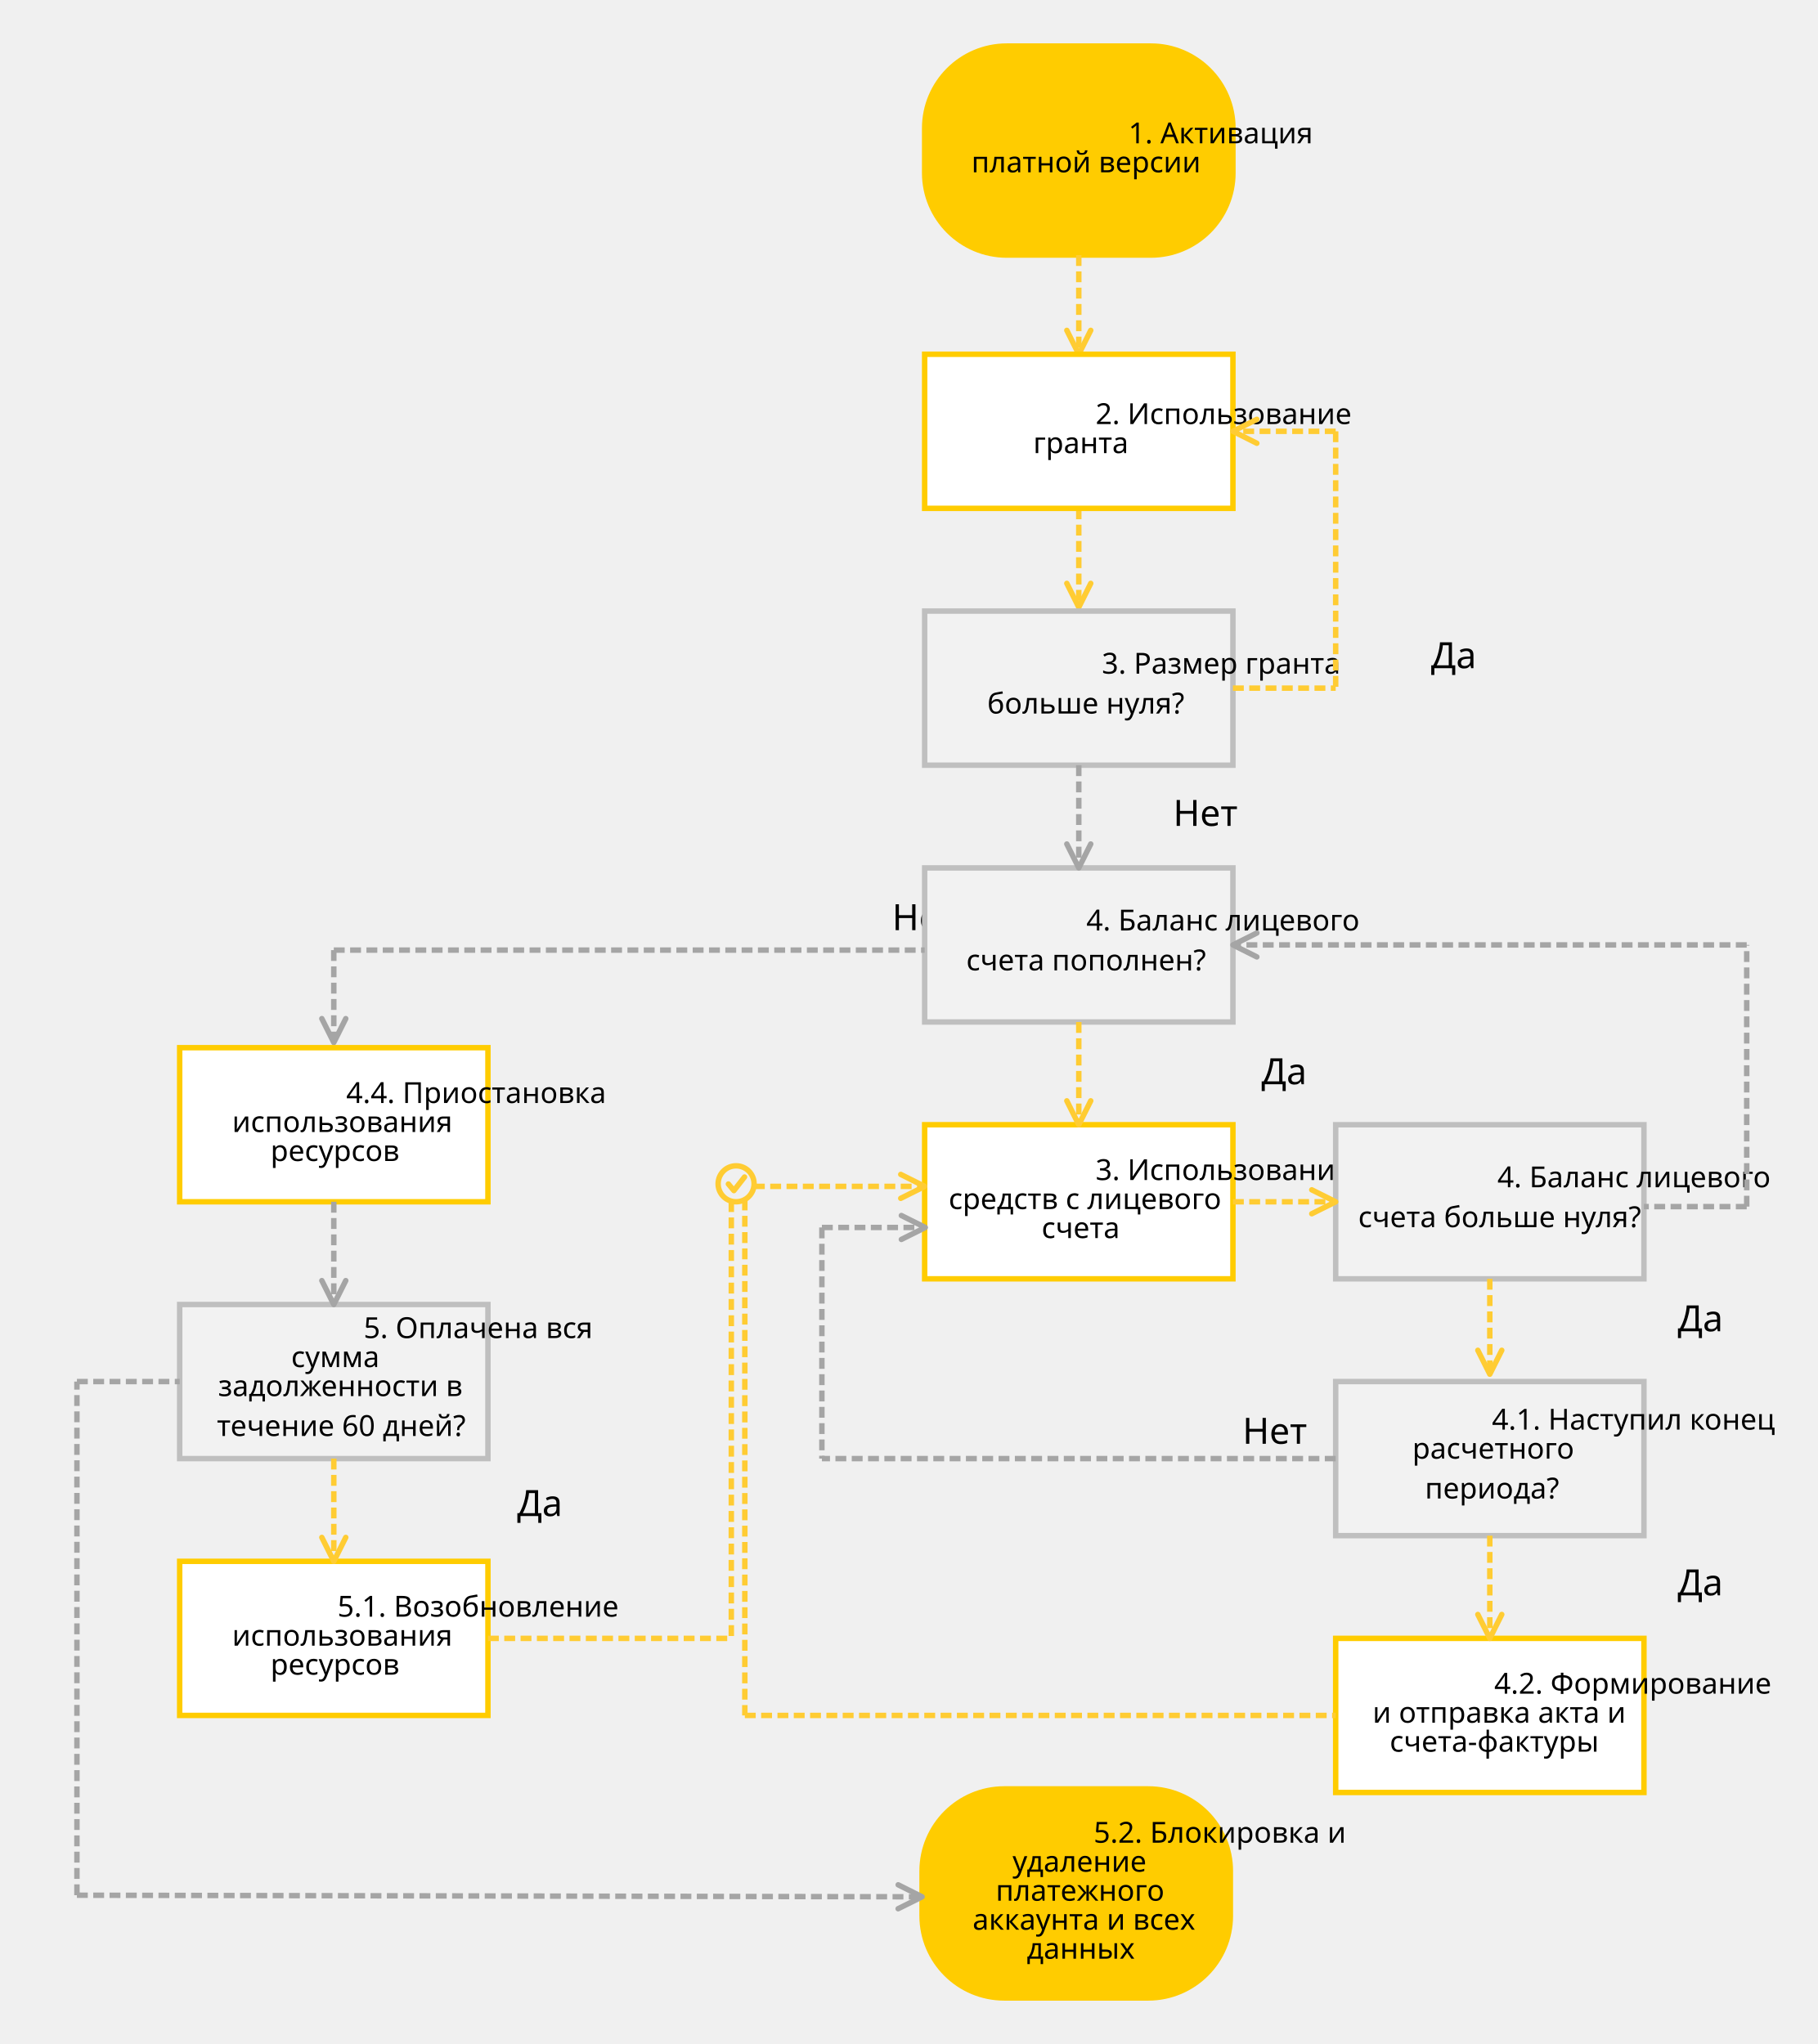
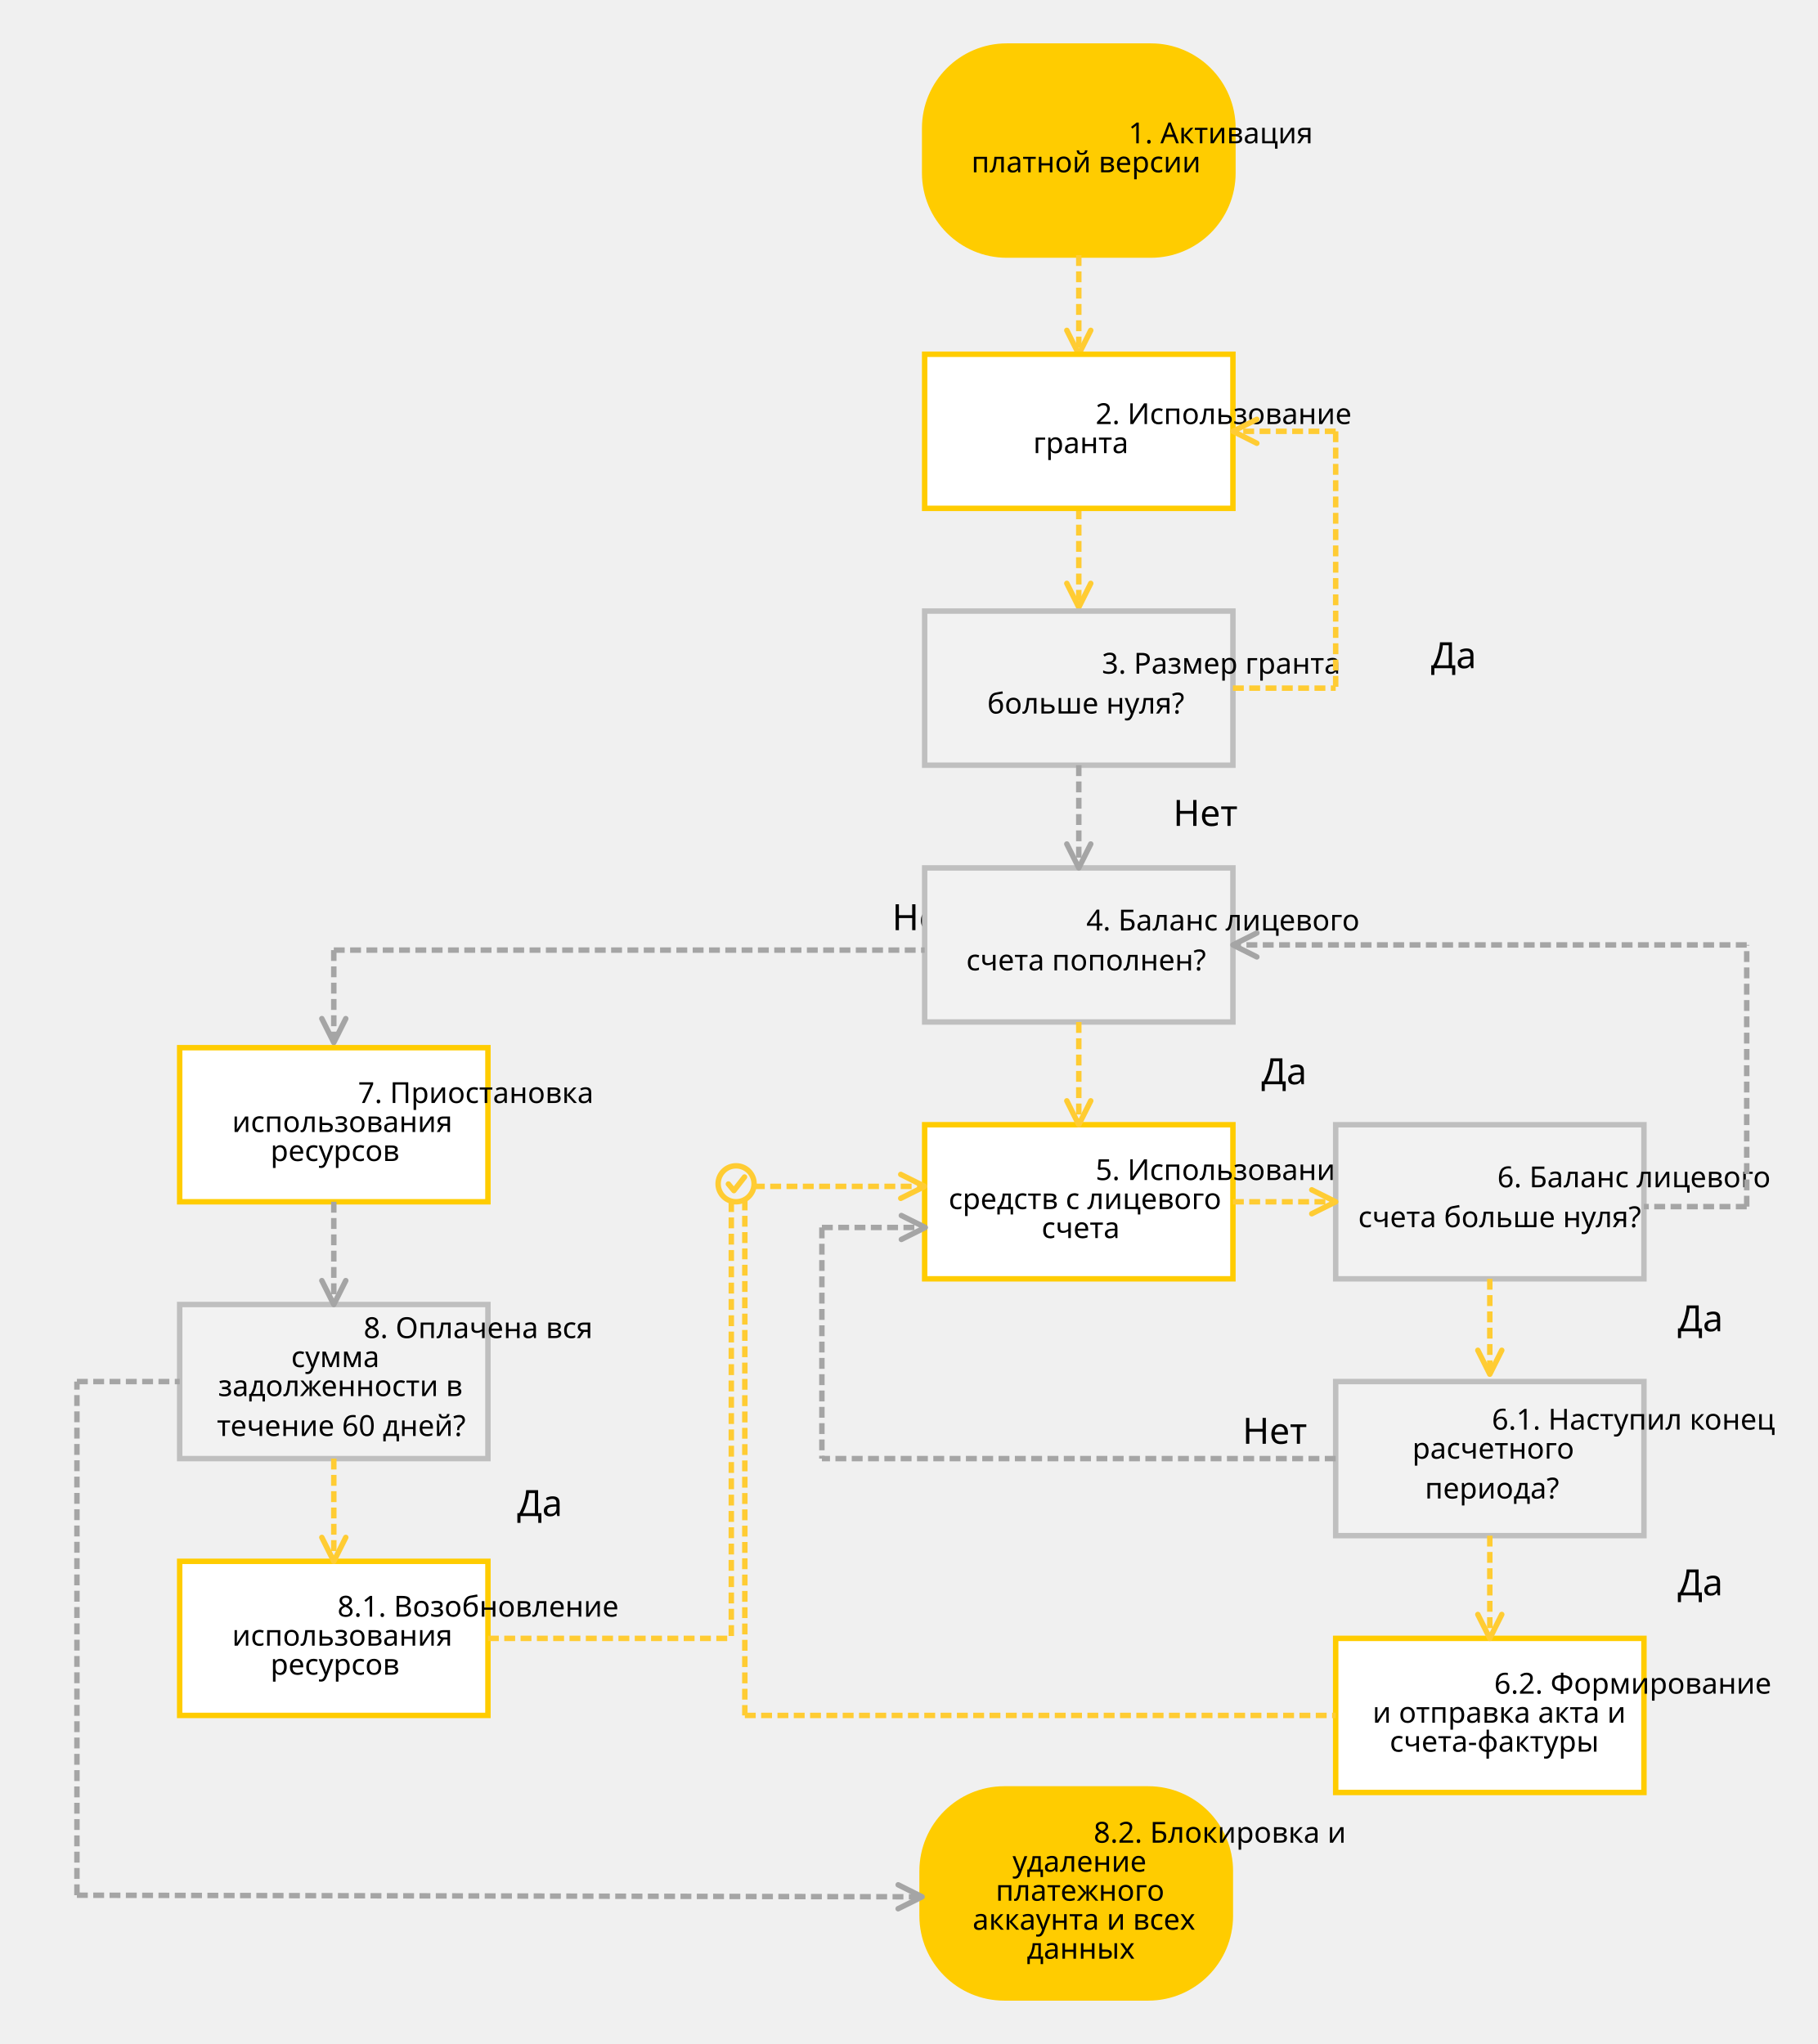
<svg xmlns="http://www.w3.org/2000/svg" xmlns:ns1="http://schemas.microsoft.com/visio/2003/SVGExtensions/" xmlns:xlink="http://www.w3.org/1999/xlink" width="6.965in" height="7.833in" viewBox="0 0 501.503 564.007" xml:space="preserve" color-interpolation-filters="sRGB" class="st19">
  <ns1:documentProperties ns1:langID="1049" ns1:metric="true" ns1:viewMarkup="false">
    <ns1:userDefs>
      <ns1:ud ns1:nameU="msvConvertTheme" />
    </ns1:userDefs>
  </ns1:documentProperties>
  <style type="text/css">
	
		.st1 {fill:#ffffff;marker-end:url(#mrkr13-4);stroke:#ffcc00;stroke-linecap:butt;stroke-width:1.5}
		.st2 {fill:#ffcc00;fill-opacity:1;stroke:#ffcc00;stroke-opacity:1;stroke-width:0.373}
		.st3 {fill:#000000;font-family:Yandex Sans Text Light;font-size:0.667em}
		.st4 {font-size:1em}
		.st5 {fill:#ffcc00;marker-end:url(#mrkr13-4);stroke:#ffcc00;stroke-linecap:butt;stroke-width:1.5}
		.st6 {fill:#f2f2f2;marker-end:url(#mrkr13-16);stroke:#bfbfbf;stroke-linecap:butt;stroke-width:1.5}
		.st7 {fill:#bfbfbf;fill-opacity:1;stroke:#bfbfbf;stroke-opacity:1;stroke-width:0.373}
		.st8 {marker-end:url(#mrkr3-26);stroke:#ffcc33;stroke-dasharray:3,1.5;stroke-linecap:butt;stroke-width:1.5}
		.st9 {fill:#ffcc33;fill-opacity:1;stroke:#ffcc33;stroke-opacity:1;stroke-width:0.455}
		.st10 {fill:none;marker-end:url(#mrkr13-4);stroke:none;stroke-linecap:butt;stroke-width:1.5}
		.st11 {fill:#000000;font-family:Yandex Sans Text Light;font-size:0.833em}
		.st12 {marker-end:url(#mrkr3-75);stroke:#a5a5a5;stroke-dasharray:3,1.5;stroke-linecap:butt;stroke-width:1.5}
		.st13 {fill:#a5a5a5;fill-opacity:1;stroke:#a5a5a5;stroke-opacity:1;stroke-width:0.455}
		.st14 {stroke:#a5a5a5;stroke-dasharray:3,1.5;stroke-linecap:butt;stroke-width:1.5}
		.st15 {stroke:#ffcc33;stroke-dasharray:3,1.5;stroke-linecap:butt;stroke-width:1.5}
		.st16 {fill:none;stroke:#ffcc33;stroke-linecap:butt;stroke-width:1.5}
		.st17 {fill:none}
		.st18 {stroke:#ffcc33;stroke-linecap:round;stroke-linejoin:round;stroke-width:1.5}
		.st19 {fill:none;fill-rule:evenodd;font-size:12px;overflow:visible;stroke-linecap:square;stroke-miterlimit:3}
	
	</style>
  <defs id="Patterns_And_Gradients">
    <linearGradient id="grad0-23" x1="0" y1="0" x2="1" y2="0" gradientTransform="rotate(270 0.5 0.5)">
      <stop offset="0" stop-color="#f2f2f2" stop-opacity="1" />
      <stop offset="1" stop-color="#ffffff" stop-opacity="1" />
    </linearGradient>
  </defs>
  <defs id="Markers">
    <g id="lend13">
      <path d="M 3 1 L 0 0 L 3 -1 L 3 1 " style="stroke:none" />
    </g>
    <marker id="mrkr13-4" class="st2" ns1:arrowType="13" ns1:arrowSize="2" ns1:setback="8.04" refX="-8.04" orient="auto" markerUnits="strokeWidth" overflow="visible">
      <use xlink:href="#lend13" transform="scale(-2.68,-2.68) " />
    </marker>
    <marker id="mrkr13-16" class="st7" ns1:arrowType="13" ns1:arrowSize="2" ns1:setback="8.04" refX="-8.04" orient="auto" markerUnits="strokeWidth" overflow="visible">
      <use xlink:href="#lend13" transform="scale(-2.68,-2.68) " />
    </marker>
    <g id="lend3">
      <path d="M 2 1 L 0 0 L 2 -1 " style="stroke-linecap:round;stroke-linejoin:round;fill:none" />
    </g>
    <marker id="mrkr3-26" class="st9" ns1:arrowType="3" ns1:arrowSize="1" orient="auto" markerUnits="strokeWidth" overflow="visible">
      <use xlink:href="#lend3" transform="scale(-2.2,-2.2) " />
    </marker>
    <marker id="mrkr3-75" class="st13" ns1:arrowType="3" ns1:arrowSize="1" orient="auto" markerUnits="strokeWidth" overflow="visible">
      <use xlink:href="#lend3" transform="scale(-2.2,-2.2) " />
    </marker>
  </defs>
  <g ns1:mID="0" ns1:index="1" ns1:groupContext="foregroundPage">
    <ns1:pageProperties ns1:drawingScale="0.0393701" ns1:pageScale="0.0393701" ns1:drawingUnits="24" ns1:shadowOffsetX="8.50394" ns1:shadowOffsetY="-8.50394" />
    <g id="shape5-1" ns1:mID="5" ns1:groupContext="shape" transform="translate(255.075,-211.138)">
      <ns1:textBlock ns1:margins="rect(4,4,4,4)" ns1:tabSpace="42.5197" />
      <ns1:textRect cx="42.52" cy="542.748" width="85.04" height="42.52" />
      <rect x="0" y="521.488" width="85.039" height="42.52" class="st1" />
      <text x="9.69" y="536.75" class="st3" ns1:langID="1049">
        <ns1:paragraph ns1:spLine="-1" ns1:horizAlign="1" />
-         <ns1:tabList />3. Использование <tspan x="6.62" dy="1em" class="st4">средств с лицевого </tspan>
+         <ns1:tabList />5. Использование <tspan x="6.62" dy="1em" class="st4">средств с лицевого </tspan>
        <tspan x="32.26" dy="1em" class="st4">счета </tspan>
      </text>
    </g>
    <g id="shape129-8" ns1:mID="129" ns1:groupContext="shape" transform="translate(255.075,-493.625)">
      <ns1:textBlock ns1:margins="rect(4,4,4,4)" ns1:tabSpace="42.5197" />
      <ns1:textRect cx="42.52" cy="535.172" width="85.04" height="57.67" />
      <rect x="0" y="506.337" width="85.039" height="57.67" rx="22.677" ry="22.677" class="st5" />
      <text x="18.76" y="533.17" class="st3" ns1:langID="1049">
        <ns1:paragraph ns1:spLine="-1" ns1:horizAlign="1" />
        <ns1:tabList />1. Активация <tspan x="12.9" dy="1em" class="st4">платной версии</tspan>
      </text>
    </g>
    <g id="shape168-13" ns1:mID="168" ns1:groupContext="shape" transform="translate(368.46,-211.138)">
      <ns1:textBlock ns1:margins="rect(4,4,4,4)" ns1:tabSpace="42.5197" />
      <ns1:textRect cx="42.52" cy="542.748" width="85.04" height="42.52" />
      <rect x="0" y="521.488" width="85.039" height="42.52" class="st6" />
      <text x="7.14" y="538.75" class="st3" ns1:langID="1049">
        <ns1:paragraph ns1:spLine="-1" ns1:horizAlign="1" />
-         <ns1:tabList />4. Баланс лицевого <tspan x="6.22" dy="1.375em" class="st4">счета больше нуля</tspan>?</text>
+         <ns1:tabList />6. Баланс лицевого <tspan x="6.22" dy="1.375em" class="st4">счета больше нуля</tspan>?</text>
    </g>
    <g id="shape260-19" ns1:mID="260" ns1:groupContext="shape" transform="translate(861.602,70.3827) rotate(90)">
      <path d="M0 564.01 L27.37 564.01" class="st8" />
    </g>
    <g id="shape337-27" ns1:mID="337" ns1:groupContext="shape" transform="translate(368.46,-69.4053)">
      <ns1:textBlock ns1:margins="rect(4,4,4,4)" ns1:tabSpace="42.5197" />
      <ns1:textRect cx="42.52" cy="542.748" width="85.04" height="42.52" />
      <rect x="0" y="521.488" width="85.039" height="42.52" class="st1" />
      <text x="6.27" y="536.75" class="st3" ns1:langID="1049">
        <ns1:paragraph ns1:spLine="-1" ns1:horizAlign="1" />
-         <ns1:tabList />4.2. Формирование <tspan x="10.18" dy="1em" class="st4">и отправка акта и </tspan>
+         <ns1:tabList />6.2. Формирование <tspan x="10.18" dy="1em" class="st4">и отправка акта и </tspan>
        <tspan x="14.91" dy="1em" class="st4">счета</tspan>-фактуры</text>
    </g>
    <g id="shape355-33" ns1:mID="355" ns1:groupContext="shape" transform="translate(368.46,-140.271)">
      <ns1:textBlock ns1:margins="rect(4,4,4,4)" ns1:tabSpace="42.5197" />
      <ns1:textRect cx="42.52" cy="542.748" width="85.04" height="42.52" />
      <rect x="0" y="521.488" width="85.039" height="42.52" class="st6" />
      <text x="5.63" y="534.75" class="st3" ns1:langID="1049">
        <ns1:paragraph ns1:spLine="-1" ns1:horizAlign="1" />
-         <ns1:tabList />4.1. Наступил конец <tspan x="21.14" dy="1em" class="st4">расчетного </tspan>
+         <ns1:tabList />6.1. Наступил конец <tspan x="21.14" dy="1em" class="st4">расчетного </tspan>
        <tspan x="24.62" dy="1.375em" class="st4">периода</tspan>?</text>
    </g>
    <g id="shape357-39" ns1:mID="357" ns1:groupContext="shape" transform="translate(340.114,-232.397)">
      <path d="M0 564.01 L28.35 564.01" class="st8" />
    </g>
    <g id="shape367-45" ns1:mID="367" ns1:groupContext="shape" transform="translate(190.303,-300.712)">
      <ns1:textBlock ns1:margins="rect(4,4,4,4)" ns1:tabSpace="42.5197" />
      <ns1:textRect cx="17.716" cy="554.37" width="35.44" height="19.276" />
      <rect x="0" y="544.732" width="35.433" height="19.276" class="st10" />
      <text x="9.02" y="557.37" class="st11" ns1:langID="1049">
        <ns1:paragraph ns1:horizAlign="1" />
        <ns1:tabList />Нет</text>
    </g>
    <g id="shape415-49" ns1:mID="415" ns1:groupContext="shape" transform="translate(974.987,352.87) rotate(90)">
      <path d="M0 564.01 L26.32 564.01" class="st8" />
    </g>
    <g id="shape442-55" ns1:mID="442" ns1:groupContext="shape" transform="translate(49.5627,-90.6651)">
      <ns1:textBlock ns1:margins="rect(4,4,4,4)" ns1:tabSpace="42.5197" />
      <ns1:textRect cx="42.52" cy="542.748" width="85.04" height="42.52" />
      <rect x="0" y="521.488" width="85.039" height="42.52" class="st1" />
      <text x="6.07" y="536.75" class="st3" ns1:langID="1049">
        <ns1:paragraph ns1:spLine="-1" ns1:horizAlign="1" />
-         <ns1:tabList />5.1. Возобновление <tspan x="14.46" dy="1em" class="st4">использования </tspan>
+         <ns1:tabList />8.1. Возобновление <tspan x="14.46" dy="1em" class="st4">использования </tspan>
        <tspan x="25.05" dy="1em" class="st4">ресурсов</tspan>
      </text>
    </g>
    <g id="shape443-61" ns1:mID="443" ns1:groupContext="shape" transform="translate(254.366,-12.7124)">
      <ns1:textBlock ns1:margins="rect(4,4,4,4)" ns1:tabSpace="42.5197" />
      <ns1:textRect cx="42.52" cy="535.172" width="85.04" height="57.67" />
      <rect x="0" y="506.337" width="85.039" height="57.67" rx="22.677" ry="22.677" class="st5" />
      <text x="9.87" y="521.17" class="st3" ns1:langID="1049">
        <ns1:paragraph ns1:spLine="-1" ns1:horizAlign="1" />
-         <ns1:tabList />5.2. Блокировка и <tspan x="24.94" dy="1em" class="st4">удаление </tspan>
+         <ns1:tabList />8.2. Блокировка и <tspan x="24.94" dy="1em" class="st4">удаление </tspan>
        <tspan x="20.32" dy="1em" class="st4">платежного </tspan>
        <tspan x="13.92" dy="1em" class="st4">аккаунта и всех </tspan>
        <tspan x="28.89" dy="1em" class="st4">данных</tspan>
      </text>
    </g>
    <g id="shape448-69" ns1:mID="448" ns1:groupContext="shape" transform="translate(22.2803,-41.0578) rotate(0.108094)">
      <path d="M0 564.01 L233.15 564.01" class="st12" />
    </g>
    <g id="shape450-76" ns1:mID="450" ns1:groupContext="shape" transform="translate(-542.791,522.949) rotate(-90)">
      <path d="M0 564.01 L141.73 564.01" class="st14" />
    </g>
    <g id="shape451-80" ns1:mID="451" ns1:groupContext="shape" transform="translate(12.7124,-175.294)">
      <ns1:textBlock ns1:margins="rect(4,4,4,4)" ns1:tabSpace="42.5197" />
      <ns1:textRect cx="22.677" cy="549.629" width="45.36" height="28.757" />
      <rect x="0" y="535.25" width="45.354" height="28.757" class="st10" />
      <text x="13.98" y="552.63" class="st11" ns1:langID="1049">
        <ns1:paragraph ns1:horizAlign="1" />
        <ns1:tabList />Нет</text>
    </g>
    <g id="shape456-84" ns1:mID="456" ns1:groupContext="shape" transform="translate(769.476,330.986) rotate(90)">
      <path d="M0 564.01 L142.36 564.01" class="st15" />
    </g>
    <g id="shape458-88" ns1:mID="458" ns1:groupContext="shape" transform="translate(974.987,423.736) rotate(90)">
      <path d="M0 564.01 L28.35 564.01" class="st8" />
    </g>
    <g id="shape459-94" ns1:mID="459" ns1:groupContext="shape" transform="translate(861.602,140.271) rotate(90)">
      <path d="M0 564.01 L27.3 564.01" class="st8" />
    </g>
    <g id="shape460-100" ns1:mID="460" ns1:groupContext="shape" transform="translate(255.075,-423.736)">
      <ns1:textBlock ns1:margins="rect(4,4,4,4)" ns1:tabSpace="42.5197" />
      <ns1:textRect cx="42.52" cy="542.748" width="85.04" height="42.52" />
      <rect x="0" y="521.488" width="85.039" height="42.52" class="st1" />
      <text x="9.69" y="540.75" class="st3" ns1:langID="1049">
        <ns1:paragraph ns1:spLine="-1" ns1:horizAlign="1" />
        <ns1:tabList />2. Использование <tspan x="29.95" dy="1em" class="st4">гранта</tspan>
      </text>
    </g>
    <g id="shape485-105" ns1:mID="485" ns1:groupContext="shape" transform="translate(255.075,-352.87)">
      <ns1:textBlock ns1:margins="rect(4,4,4,4)" ns1:tabSpace="42.5197" />
      <ns1:textRect cx="42.52" cy="542.748" width="85.04" height="42.52" />
      <rect x="0" y="521.488" width="85.039" height="42.52" class="st6" />
      <text x="11.42" y="538.75" class="st3" ns1:langID="1049">
        <ns1:paragraph ns1:spLine="-1" ns1:horizAlign="1" />
        <ns1:tabList />3. Размер гранта <tspan x="17.26" dy="1.375em" class="st4">больше нуля</tspan>?</text>
    </g>
    <g id="shape486-110" ns1:mID="486" ns1:groupContext="shape" transform="translate(340.114,-374.13)">
      <path d="M0 564.01 L28.35 564.01" class="st15" />
    </g>
    <g id="shape487-114" ns1:mID="487" ns1:groupContext="shape" transform="translate(340.114,-341.531)">
      <ns1:textBlock ns1:margins="rect(4,4,4,4)" ns1:tabSpace="42.5197" />
      <ns1:textRect cx="14.173" cy="522.905" width="28.35" height="82.205" />
      <rect x="0" y="481.803" width="28.346" height="82.205" class="st10" />
      <text x="7.87" y="525.91" class="st11" ns1:langID="1049">
        <ns1:paragraph ns1:horizAlign="1" />
        <ns1:tabList />Да</text>
    </g>
    <g id="shape488-118" ns1:mID="488" ns1:groupContext="shape" transform="translate(368.46,683.019) rotate(180)">
      <path d="M0 564.01 L28.35 564.01" class="st8" />
    </g>
    <g id="shape489-124" ns1:mID="489" ns1:groupContext="shape" transform="translate(932.468,119.012) rotate(90)">
      <path d="M0 564.01 L70.87 564.01" class="st15" />
    </g>
    <g id="shape490-128" ns1:mID="490" ns1:groupContext="shape" transform="translate(255.075,-282.004)">
      <ns1:textBlock ns1:margins="rect(4,4,4,4)" ns1:tabSpace="42.5197" />
      <ns1:textRect cx="42.52" cy="542.748" width="85.04" height="42.52" />
      <rect x="0" y="521.488" width="85.039" height="42.52" class="st6" />
      <text x="7.14" y="538.75" class="st3" ns1:langID="1049">
        <ns1:paragraph ns1:spLine="-1" ns1:horizAlign="1" />
        <ns1:tabList />4. Баланс лицевого <tspan x="11.48" dy="1.375em" class="st4">счета пополнен</tspan>?</text>
    </g>
    <g id="shape491-133" ns1:mID="491" ns1:groupContext="shape" transform="translate(269.248,-327.358)">
      <ns1:textBlock ns1:margins="rect(4,4,4,4)" ns1:tabSpace="42.5197" />
      <ns1:textRect cx="16.299" cy="552.244" width="32.6" height="23.528" />
      <rect x="0" y="540.48" width="32.598" height="23.528" class="st10" />
      <text x="7.6" y="555.24" class="st11" ns1:langID="1049">
        <ns1:paragraph ns1:horizAlign="1" />
        <ns1:tabList />Нет</text>
    </g>
    <g id="shape492-137" ns1:mID="492" ns1:groupContext="shape" transform="translate(861.602,211.138) rotate(90)">
      <path d="M0 564.01 L28.35 564.01" class="st12" />
    </g>
    <g id="shape495-143" ns1:mID="495" ns1:groupContext="shape" transform="translate(656.09,262.161) rotate(90)">
      <path d="M0 564.01 L25.51 564.01" class="st12" />
    </g>
    <g id="shape496-149" ns1:mID="496" ns1:groupContext="shape" transform="translate(92.0824,-301.846)">
      <path d="M0 564.01 L162.99 564.01" class="st14" />
    </g>
    <g id="shape497-153" ns1:mID="497" ns1:groupContext="shape" transform="translate(49.5627,-232.397)">
      <ns1:textBlock ns1:margins="rect(4,4,4,4)" ns1:tabSpace="42.5197" />
      <ns1:textRect cx="42.52" cy="542.748" width="85.04" height="42.52" />
      <rect x="0" y="521.488" width="85.039" height="42.52" class="st1" />
-       <text x="8.48" y="536.75" class="st3" ns1:langID="1049">
-         <ns1:paragraph ns1:spLine="-1" ns1:horizAlign="1" />
-         <ns1:tabList />4.4. Приостановка <tspan x="14.46" dy="1em" class="st4">использования </tspan>
+       <text x="11.73" y="536.75" class="st3" ns1:langID="1049">
+         <ns1:paragraph ns1:spLine="-1" ns1:horizAlign="1" />
+         <ns1:tabList />7. Приостановка <tspan x="14.46" dy="1em" class="st4">использования </tspan>
        <tspan x="25.05" dy="1em" class="st4">ресурсов</tspan>
      </text>
    </g>
    <g id="shape499-159" ns1:mID="499" ns1:groupContext="shape" transform="translate(289.09,-226.728)">
      <ns1:textBlock ns1:margins="rect(4,4,4,4)" ns1:tabSpace="42.5197" />
      <ns1:textRect cx="18.425" cy="522.905" width="36.86" height="82.205" />
      <rect x="0" y="481.803" width="36.85" height="82.205" class="st10" />
      <text x="12.12" y="525.91" class="st11" ns1:langID="1049">
        <ns1:paragraph ns1:horizAlign="1" />
        <ns1:tabList />Да</text>
    </g>
    <g id="shape500-163" ns1:mID="500" ns1:groupContext="shape" transform="translate(861.602,282.004) rotate(90)">
      <path d="M0 564.01 L28.35 564.01" class="st8" />
    </g>
    <g id="shape505-169" ns1:mID="505" ns1:groupContext="shape" transform="translate(408.172,-157.144)">
      <ns1:textBlock ns1:margins="rect(4,4,4,4)" ns1:tabSpace="42.5197" />
      <ns1:textRect cx="14.173" cy="521.488" width="28.35" height="85.039" />
      <rect x="0" y="478.968" width="28.346" height="85.039" class="st10" />
      <text x="7.87" y="524.49" class="st11" ns1:langID="1049">
        <ns1:paragraph ns1:horizAlign="1" />
        <ns1:tabList />Да</text>
    </g>
    <g id="shape507-173" ns1:mID="507" ns1:groupContext="shape" transform="translate(790.735,338.697) rotate(90)">
      <path d="M0 564.01 L63.78 564.01" class="st14" />
    </g>
    <g id="shape508-177" ns1:mID="508" ns1:groupContext="shape" transform="translate(368.46,966.484) rotate(180)">
      <path d="M0 564.01 L141.73 564.01" class="st14" />
    </g>
    <g id="shape511-181" ns1:mID="511" ns1:groupContext="shape" transform="translate(49.5627,-161.531)">
      <ns1:textBlock ns1:margins="rect(4,4,4,4)" ns1:tabSpace="42.5197" />
      <ns1:textRect cx="42.52" cy="542.748" width="85.04" height="42.52" />
      <rect x="0" y="521.488" width="85.039" height="42.52" class="st6" />
      <text x="13.29" y="530.75" class="st3" ns1:langID="1049">
        <ns1:paragraph ns1:spLine="-1" ns1:horizAlign="1" />
-         <ns1:tabList />5.<tspan class="st4" ns1:langID="1033"> </tspan>Оплачена вся <tspan x="30.76" dy="1em" class="st4">сумма </tspan>
+         <ns1:tabList />8.<tspan class="st4" ns1:langID="1033"> </tspan>Оплачена вся <tspan x="30.76" dy="1em" class="st4">сумма </tspan>
        <tspan x="10.63" dy="1em" class="st4">задолженности в </tspan>
        <tspan x="10.27" dy="1.375em" class="st4">течение </tspan>60 дней?</text>
    </g>
    <g id="shape512-189" ns1:mID="512" ns1:groupContext="shape" transform="translate(656.09,331.61) rotate(90)">
      <path d="M0 564.01 L28.35 564.01" class="st12" />
    </g>
    <g id="shape514-195" ns1:mID="514" ns1:groupContext="shape" transform="translate(408.145,-84.9958)">
      <ns1:textBlock ns1:margins="rect(4,4,4,4)" ns1:tabSpace="42.5197" />
      <ns1:textRect cx="14.173" cy="522.196" width="28.35" height="83.622" />
      <rect x="0" y="480.385" width="28.346" height="83.622" class="st10" />
      <text x="7.87" y="525.2" class="st11" ns1:langID="1049">
        <ns1:paragraph ns1:horizAlign="1" />
        <ns1:tabList />Да</text>
    </g>
    <g id="shape515-199" ns1:mID="515" ns1:groupContext="shape" transform="translate(286.964,-158.98)">
      <ns1:textBlock ns1:margins="rect(4,4,4,4)" ns1:tabSpace="42.5197" />
      <ns1:textRect cx="17.716" cy="554.37" width="35.44" height="19.276" />
      <rect x="0" y="544.732" width="35.433" height="19.276" class="st10" />
      <text x="9.02" y="557.37" class="st11" ns1:langID="1049">
        <ns1:paragraph ns1:horizAlign="1" />
        <ns1:tabList />Нет</text>
    </g>
    <g id="shape517-203" ns1:mID="517" ns1:groupContext="shape" transform="translate(205.468,-90.6651)">
      <path d="M0 564.01 L162.99 564.01" class="st15" />
    </g>
    <g id="shape518-207" ns1:mID="518" ns1:groupContext="shape" transform="translate(656.09,402.476) rotate(90)">
      <path d="M0 564.01 L28.35 564.01" class="st8" />
    </g>
    <g id="shape519-213" ns1:mID="519" ns1:groupContext="shape" transform="translate(68.3524,-103.421)">
      <ns1:textBlock ns1:margins="rect(4,4,4,4)" ns1:tabSpace="42.5197" />
      <ns1:textRect cx="33.834" cy="518.754" width="67.67" height="90.506" />
      <rect x="0" y="473.501" width="67.667" height="90.506" class="st10" />
      <text x="27.53" y="521.75" class="st11" ns1:langID="1049">
        <ns1:paragraph ns1:horizAlign="1" />
        <ns1:tabList />Да</text>
    </g>
    <g id="shape520-217" ns1:mID="520" ns1:groupContext="shape" transform="translate(207.969,-236.649)">
      <path d="M0 564.01 L47.11 564.01" class="st8" />
    </g>
    <g id="shape521-223" ns1:mID="521" ns1:groupContext="shape" transform="translate(765.748,331.432) rotate(90)">
      <path d="M0 564.01 L120.65 564.01" class="st15" />
    </g>
    <g id="shape522-227" ns1:mID="522" ns1:groupContext="shape" transform="translate(21.2163,-182.791)">
      <path d="M0 564.01 L28.35 564.01" class="st14" />
    </g>
    <g id="shape523-231" ns1:mID="523" ns1:groupContext="shape" transform="translate(134.602,-111.925)">
      <path d="M0 564.01 L67.14 564.01" class="st15" />
    </g>
    <g id="shape524-235" ns1:mID="524" ns1:groupContext="shape" transform="translate(-82.1612,332.951) rotate(-90)">
      <path d="M0 564.01 L72.21 564.01" class="st14" />
    </g>
    <g id="shape525-239" ns1:mID="525" ns1:groupContext="shape" transform="translate(481.846,824.751) rotate(180)">
      <path d="M0 564.01 L141.73 564.01" class="st12" />
    </g>
    <g id="shape526-245" ns1:mID="526" ns1:groupContext="shape" transform="translate(226.728,-225.311)">
      <path d="M0 564.01 L28.52 564.01" class="st12" />
    </g>
    <g id="group528-251" transform="translate(198.098,-232.397)" ns1:mID="528" ns1:groupContext="group">
      <g id="shape529-252" ns1:mID="529" ns1:groupContext="shape">
        <ellipse cx="4.961" cy="559.047" rx="4.961" ry="4.961" class="st16" />
      </g>
      <g id="shape530-254" ns1:mID="530" ns1:groupContext="shape" transform="translate(2.83465,-3.08774)">
        <path d="M4.45 560.26 L1.52 564.01 L0 562.19 L4.45 560.26 Z" class="st17" />
        <path d="M4.45 560.26 L1.52 564.01 L0 562.19" class="st18" />
      </g>
    </g>
    <g id="shape531-257" ns1:mID="531" ns1:groupContext="shape" transform="translate(446.555,-229.846)">
      <ns1:textBlock ns1:margins="rect(4,4,4,4)" ns1:tabSpace="42.5197" />
      <ns1:textRect cx="21.118" cy="554.37" width="42.24" height="19.276" />
      <rect x="0" y="544.732" width="42.236" height="19.276" class="st10" />
      <text x="12.42" y="557.37" class="st11" ns1:langID="1049">
        <ns1:paragraph ns1:horizAlign="1" />
        <ns1:tabList />Нет</text>
    </g>
    <g id="shape532-261" ns1:mID="532" ns1:groupContext="shape" transform="translate(481.846,896.958) rotate(180)">
      <path d="M0 564.01 L28.35 564.01" class="st14" />
    </g>
  </g>
</svg>
